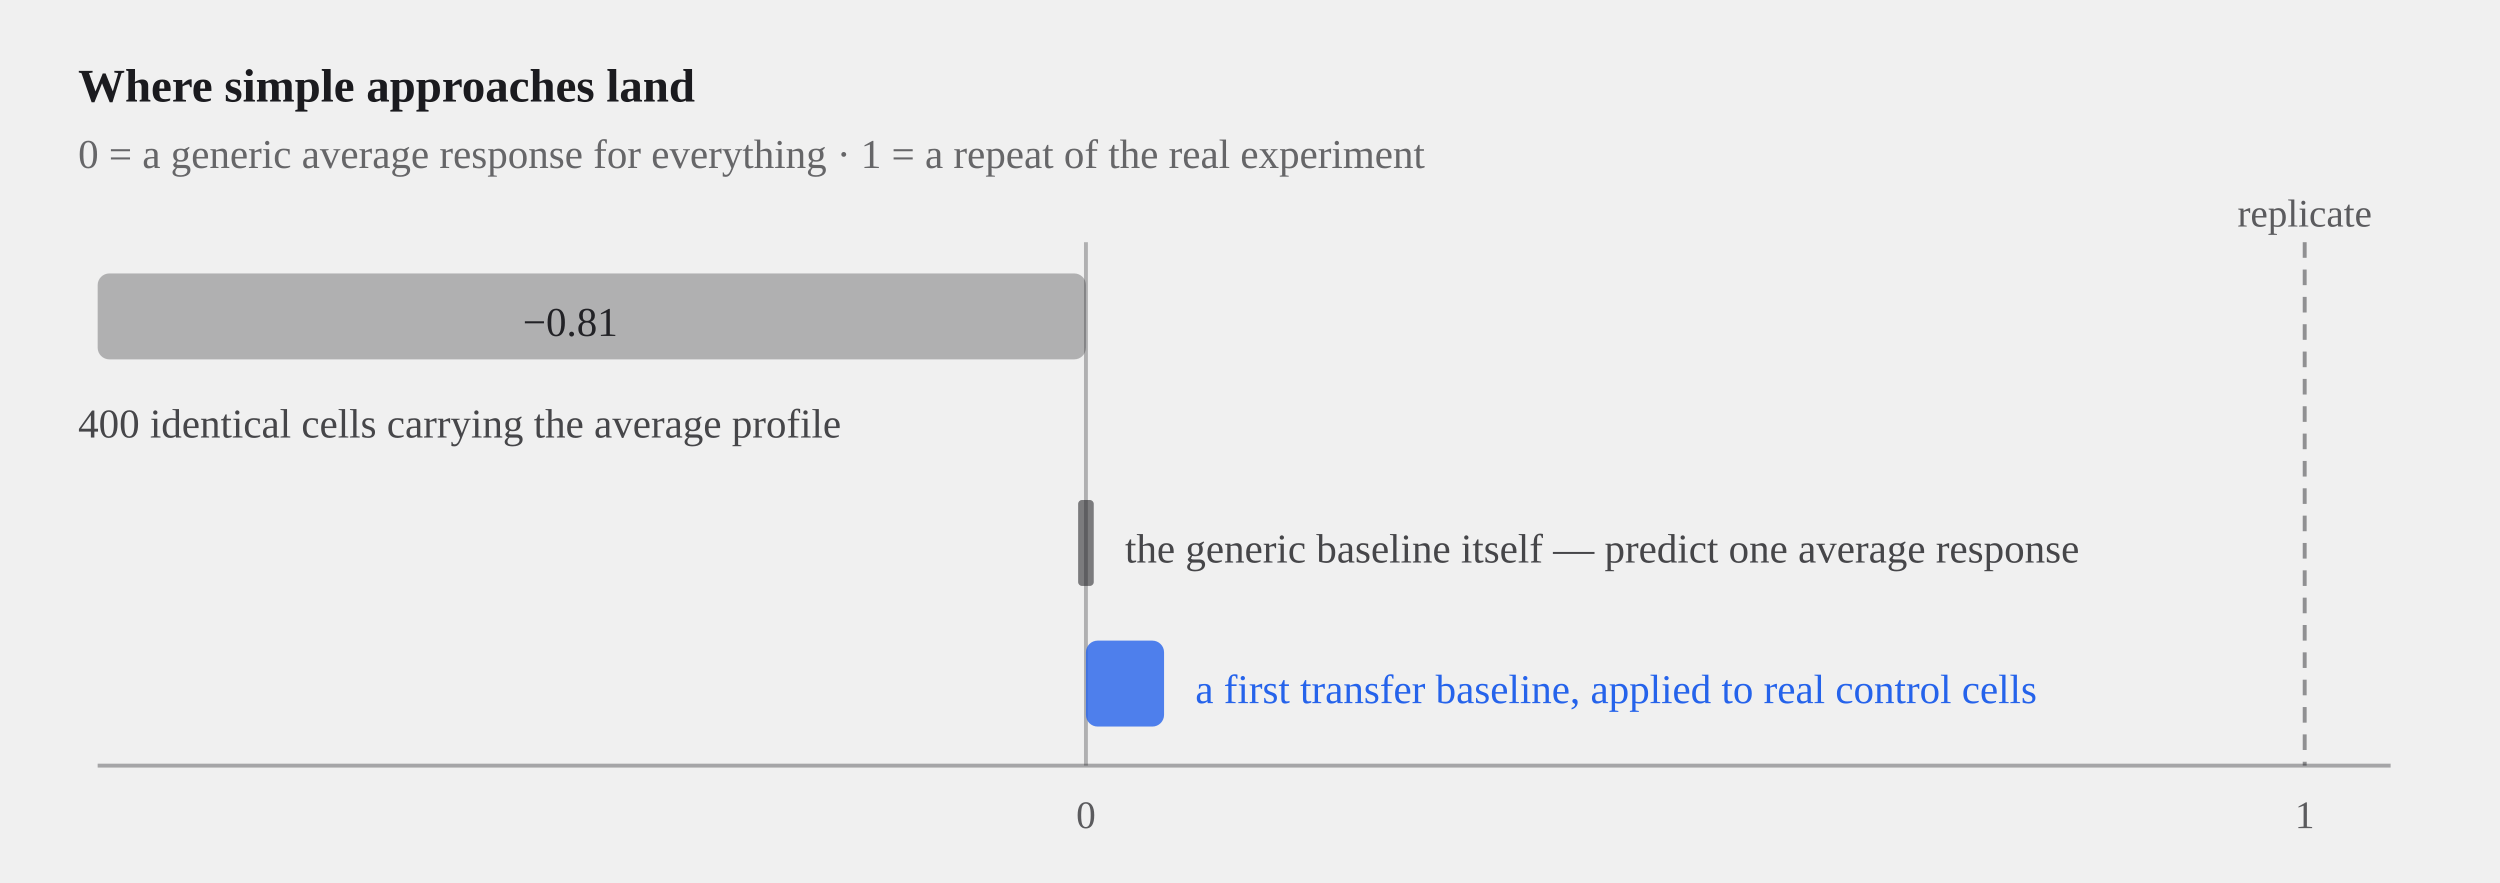
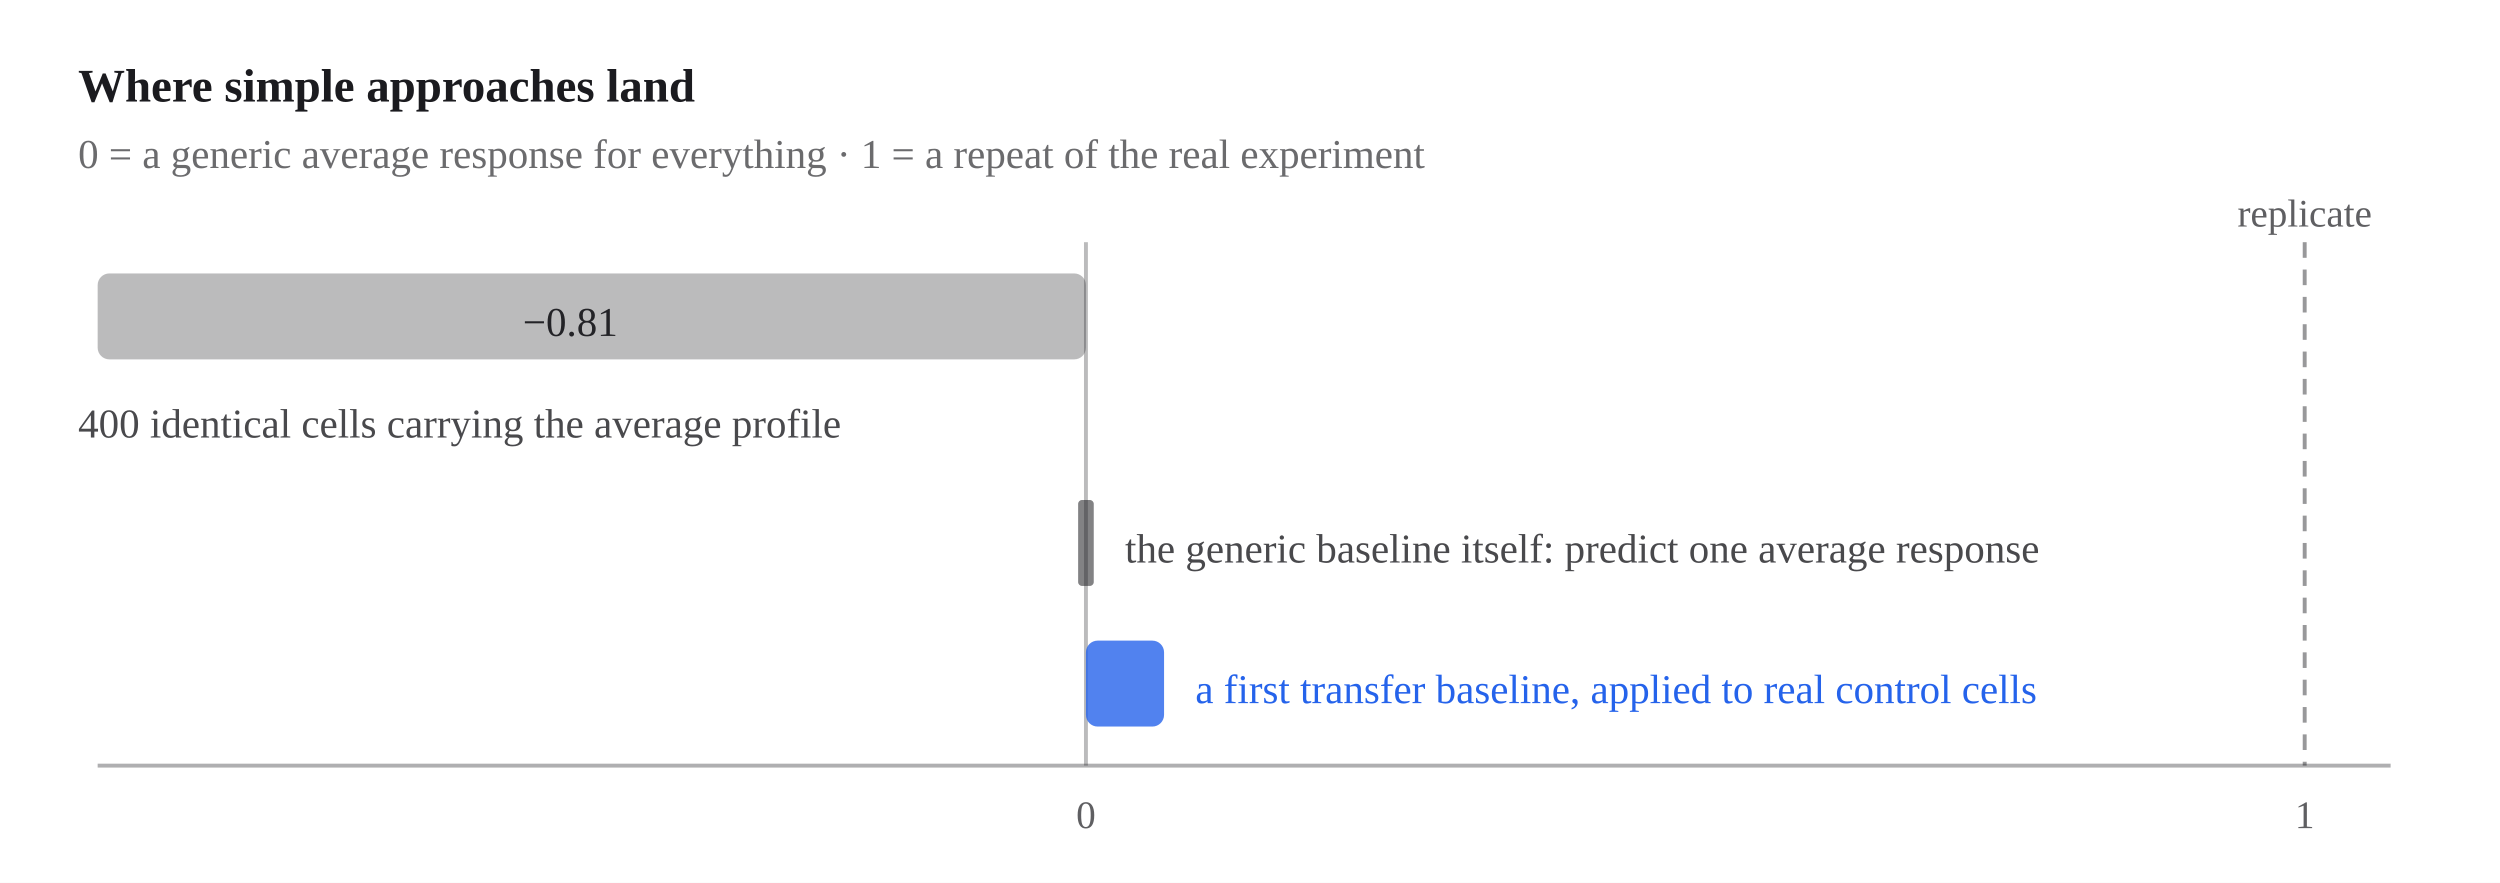
- <svg xmlns="http://www.w3.org/2000/svg" font-family="Charter, 'Bitstream Charter', XCharter, 'Sitka Text', Cambria, Georgia, 'Times New Roman', serif" color="#1b1b1f" viewBox="0 0 640 226" width="100%" role="img" aria-label="Scores of three simple approaches on a scale where zero is a generic average response and one is a repeat of the experiment. Submitting four hundred identical cells scores far below zero. A simple transfer baseline scores just above zero, leaving most of the distance to a replicate unclaimed." style="max-width:640px">
+ <svg xmlns="http://www.w3.org/2000/svg" font-family="Charter, 'Bitstream Charter', XCharter, 'Sitka Text', Cambria, Georgia, 'Times New Roman', serif" color="#1b1b1f" viewBox="0 0 640 226" width="100%" role="img" aria-label="Scores of three simple approaches on a scale where zero is a generic average response and one is a repeat of the experiment. Submitting four hundred identical cells scores far below zero. A simple transfer baseline scores just above zero, leaving most of the distance to a replicate unclaimed.">
+   <rect x="0" y="0" width="100%" height="100%" fill="#ffffff" />
  <text x="20" y="26" font-size="12" font-weight="600" fill="currentColor">Where simple approaches land</text>
  <text x="20" y="43" font-size="10.5" fill="currentColor" opacity="0.65">0 = a generic average response for everything · 1 = a repeat of the real experiment</text>
  <line x1="25" y1="196" x2="612" y2="196" stroke="currentColor" stroke-width="1" opacity="0.35" />
  <line x1="278" y1="62" x2="278" y2="196" stroke="currentColor" stroke-width="1" opacity="0.3" />
  <text x="278" y="212" font-size="10" text-anchor="middle" fill="currentColor" opacity="0.7">0</text>
  <line x1="590" y1="62" x2="590" y2="196" stroke="currentColor" stroke-width="1" stroke-dasharray="4 3" opacity="0.45" />
  <text x="590" y="212" font-size="10" text-anchor="middle" fill="currentColor" opacity="0.7">1</text>
  <text x="590" y="58" font-size="10" text-anchor="middle" fill="currentColor" opacity="0.7">replicate</text>
  <rect x="25" y="70" width="253" height="22" rx="3" fill="currentColor" opacity="0.30" />
  <text x="146" y="86" font-size="10.5" text-anchor="middle" fill="currentColor" opacity="0.95">−0.81</text>
  <text x="20" y="112" font-size="10.5" fill="currentColor" opacity="0.8">400 identical cells carrying the average profile</text>
  <rect x="276" y="128" width="4" height="22" rx="1" fill="currentColor" opacity="0.55" />
-   <text x="288" y="144" font-size="10.5" fill="currentColor" opacity="0.8">the generic baseline itself — predict one average response</text>
+   <text x="288" y="144" font-size="10.5" fill="currentColor" opacity="0.8">the generic baseline itself: predict one average response</text>
  <rect x="278" y="164" width="20" height="22" rx="3" fill="#2563eb" opacity="0.8" />
  <text x="306" y="180" font-size="10.5" fill="#2563eb">a first transfer baseline, applied to real control cells</text>
</svg>
